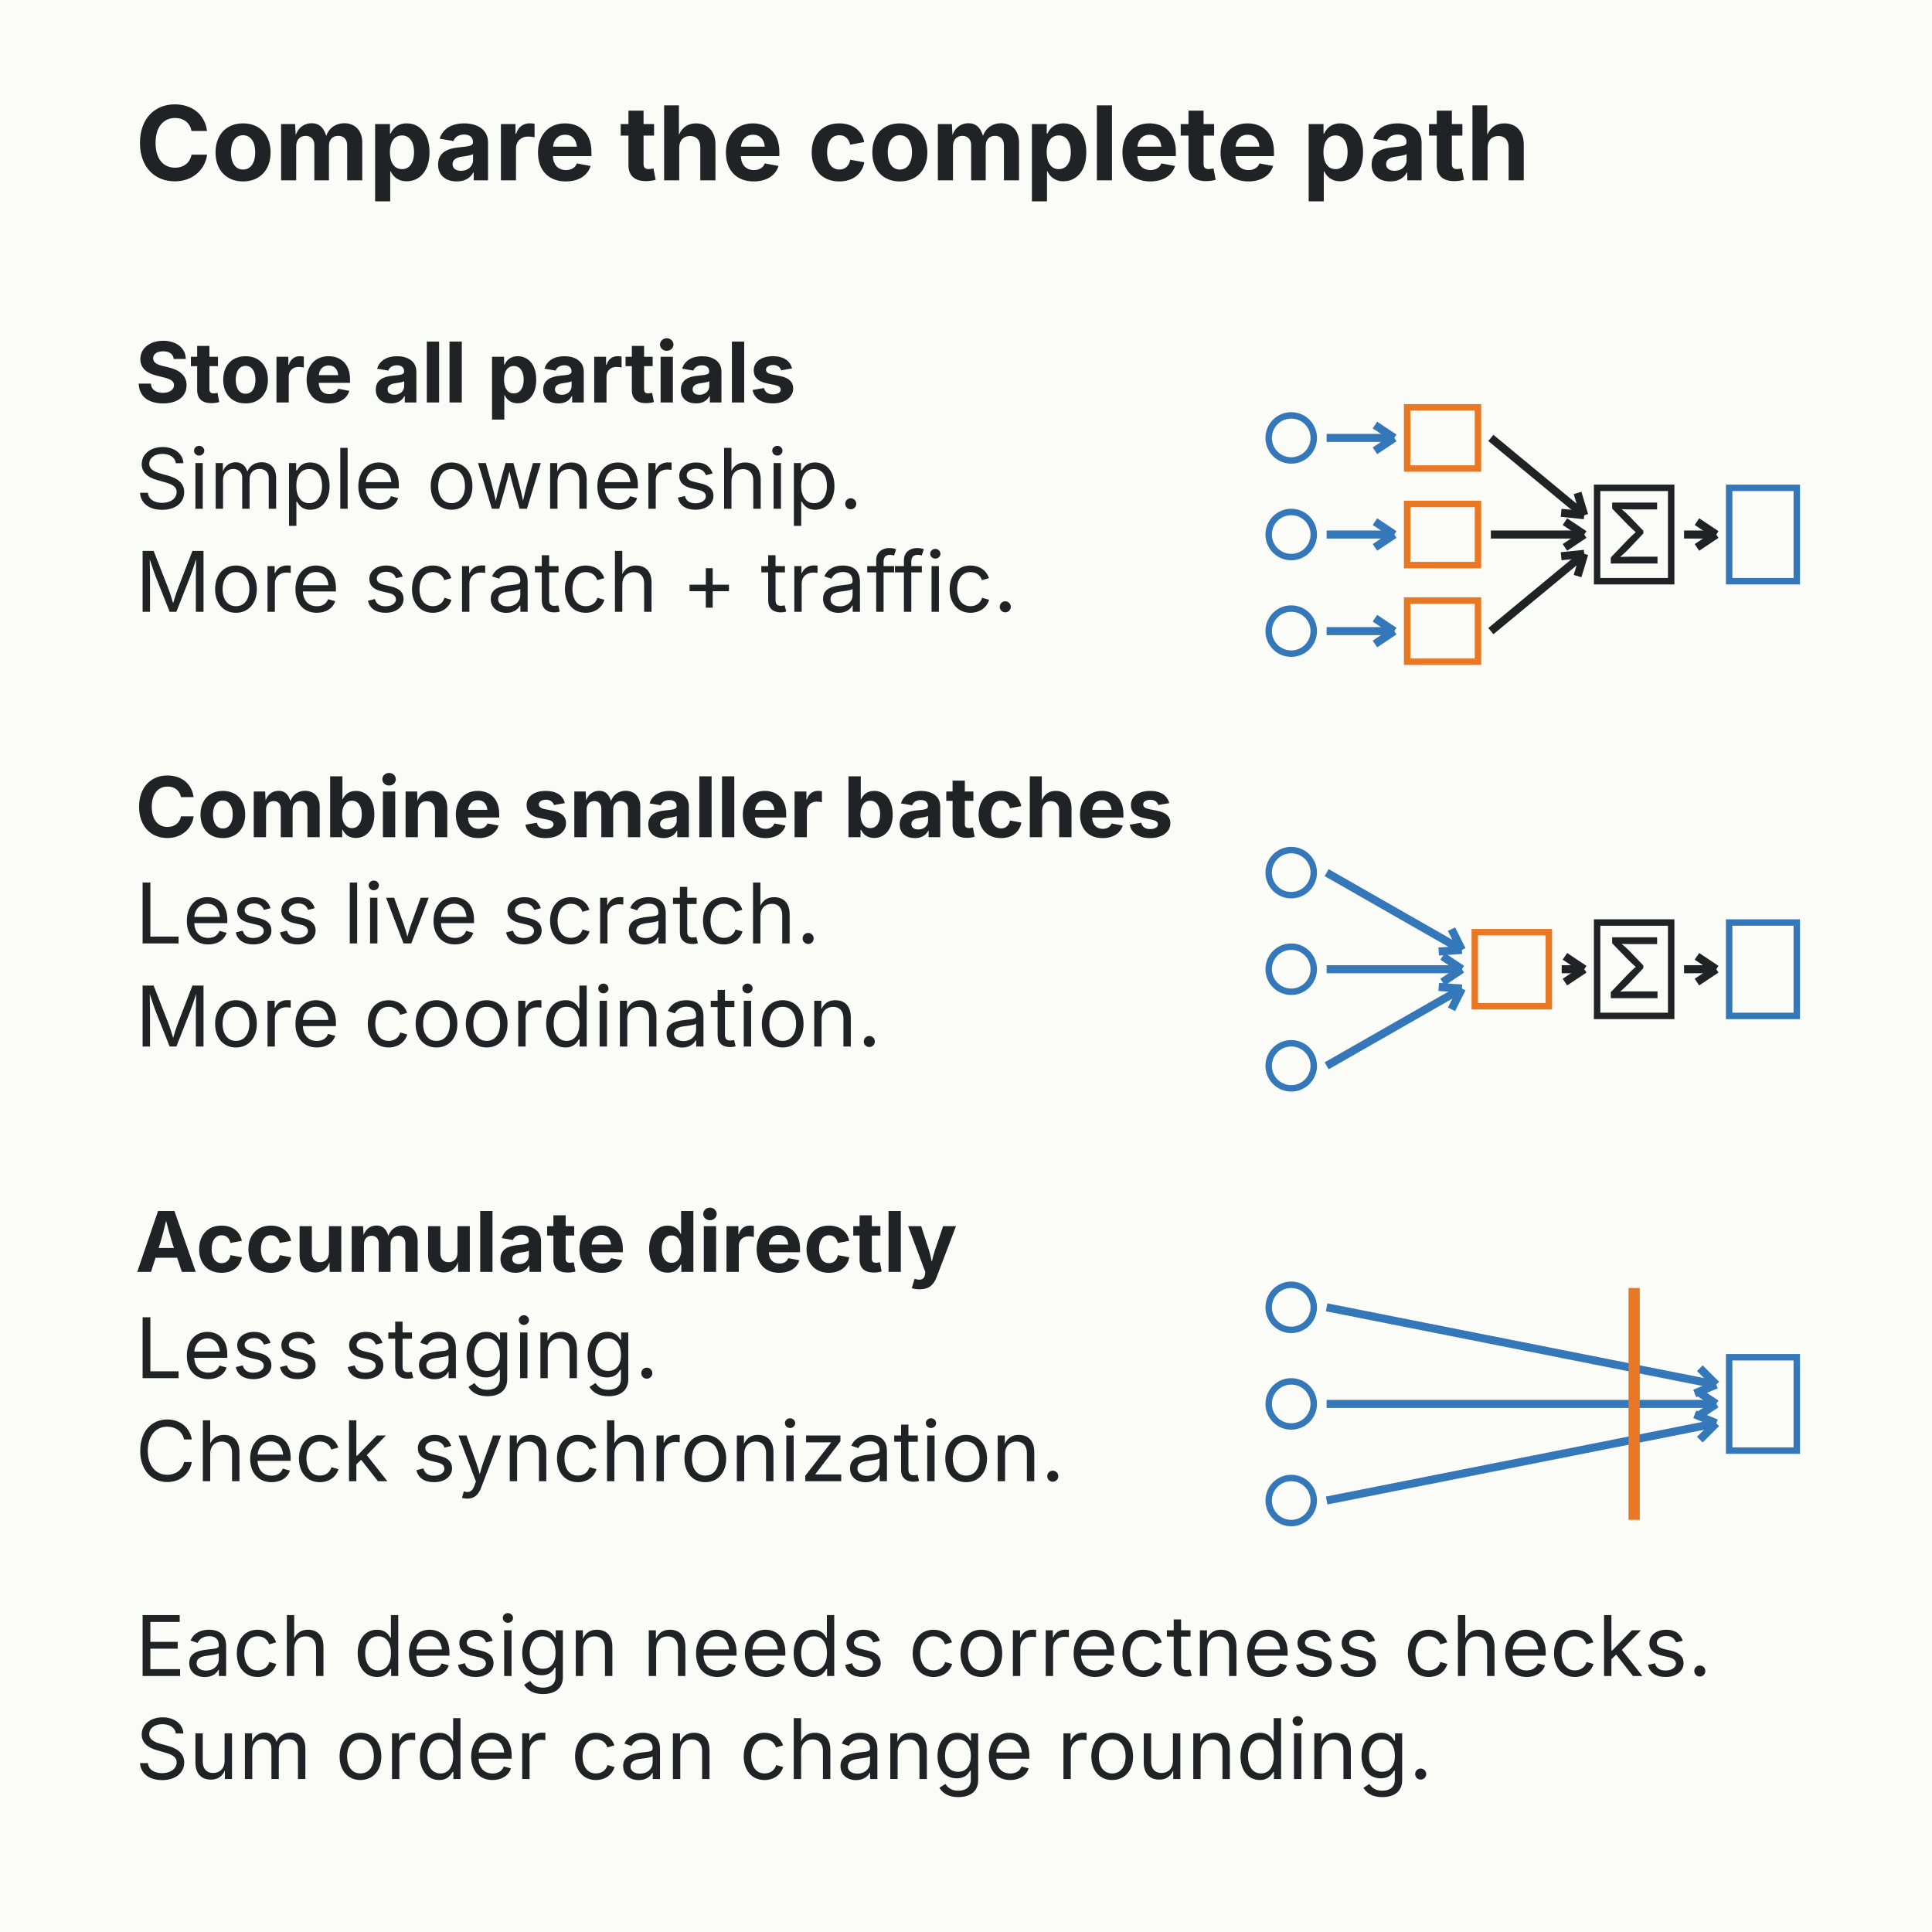
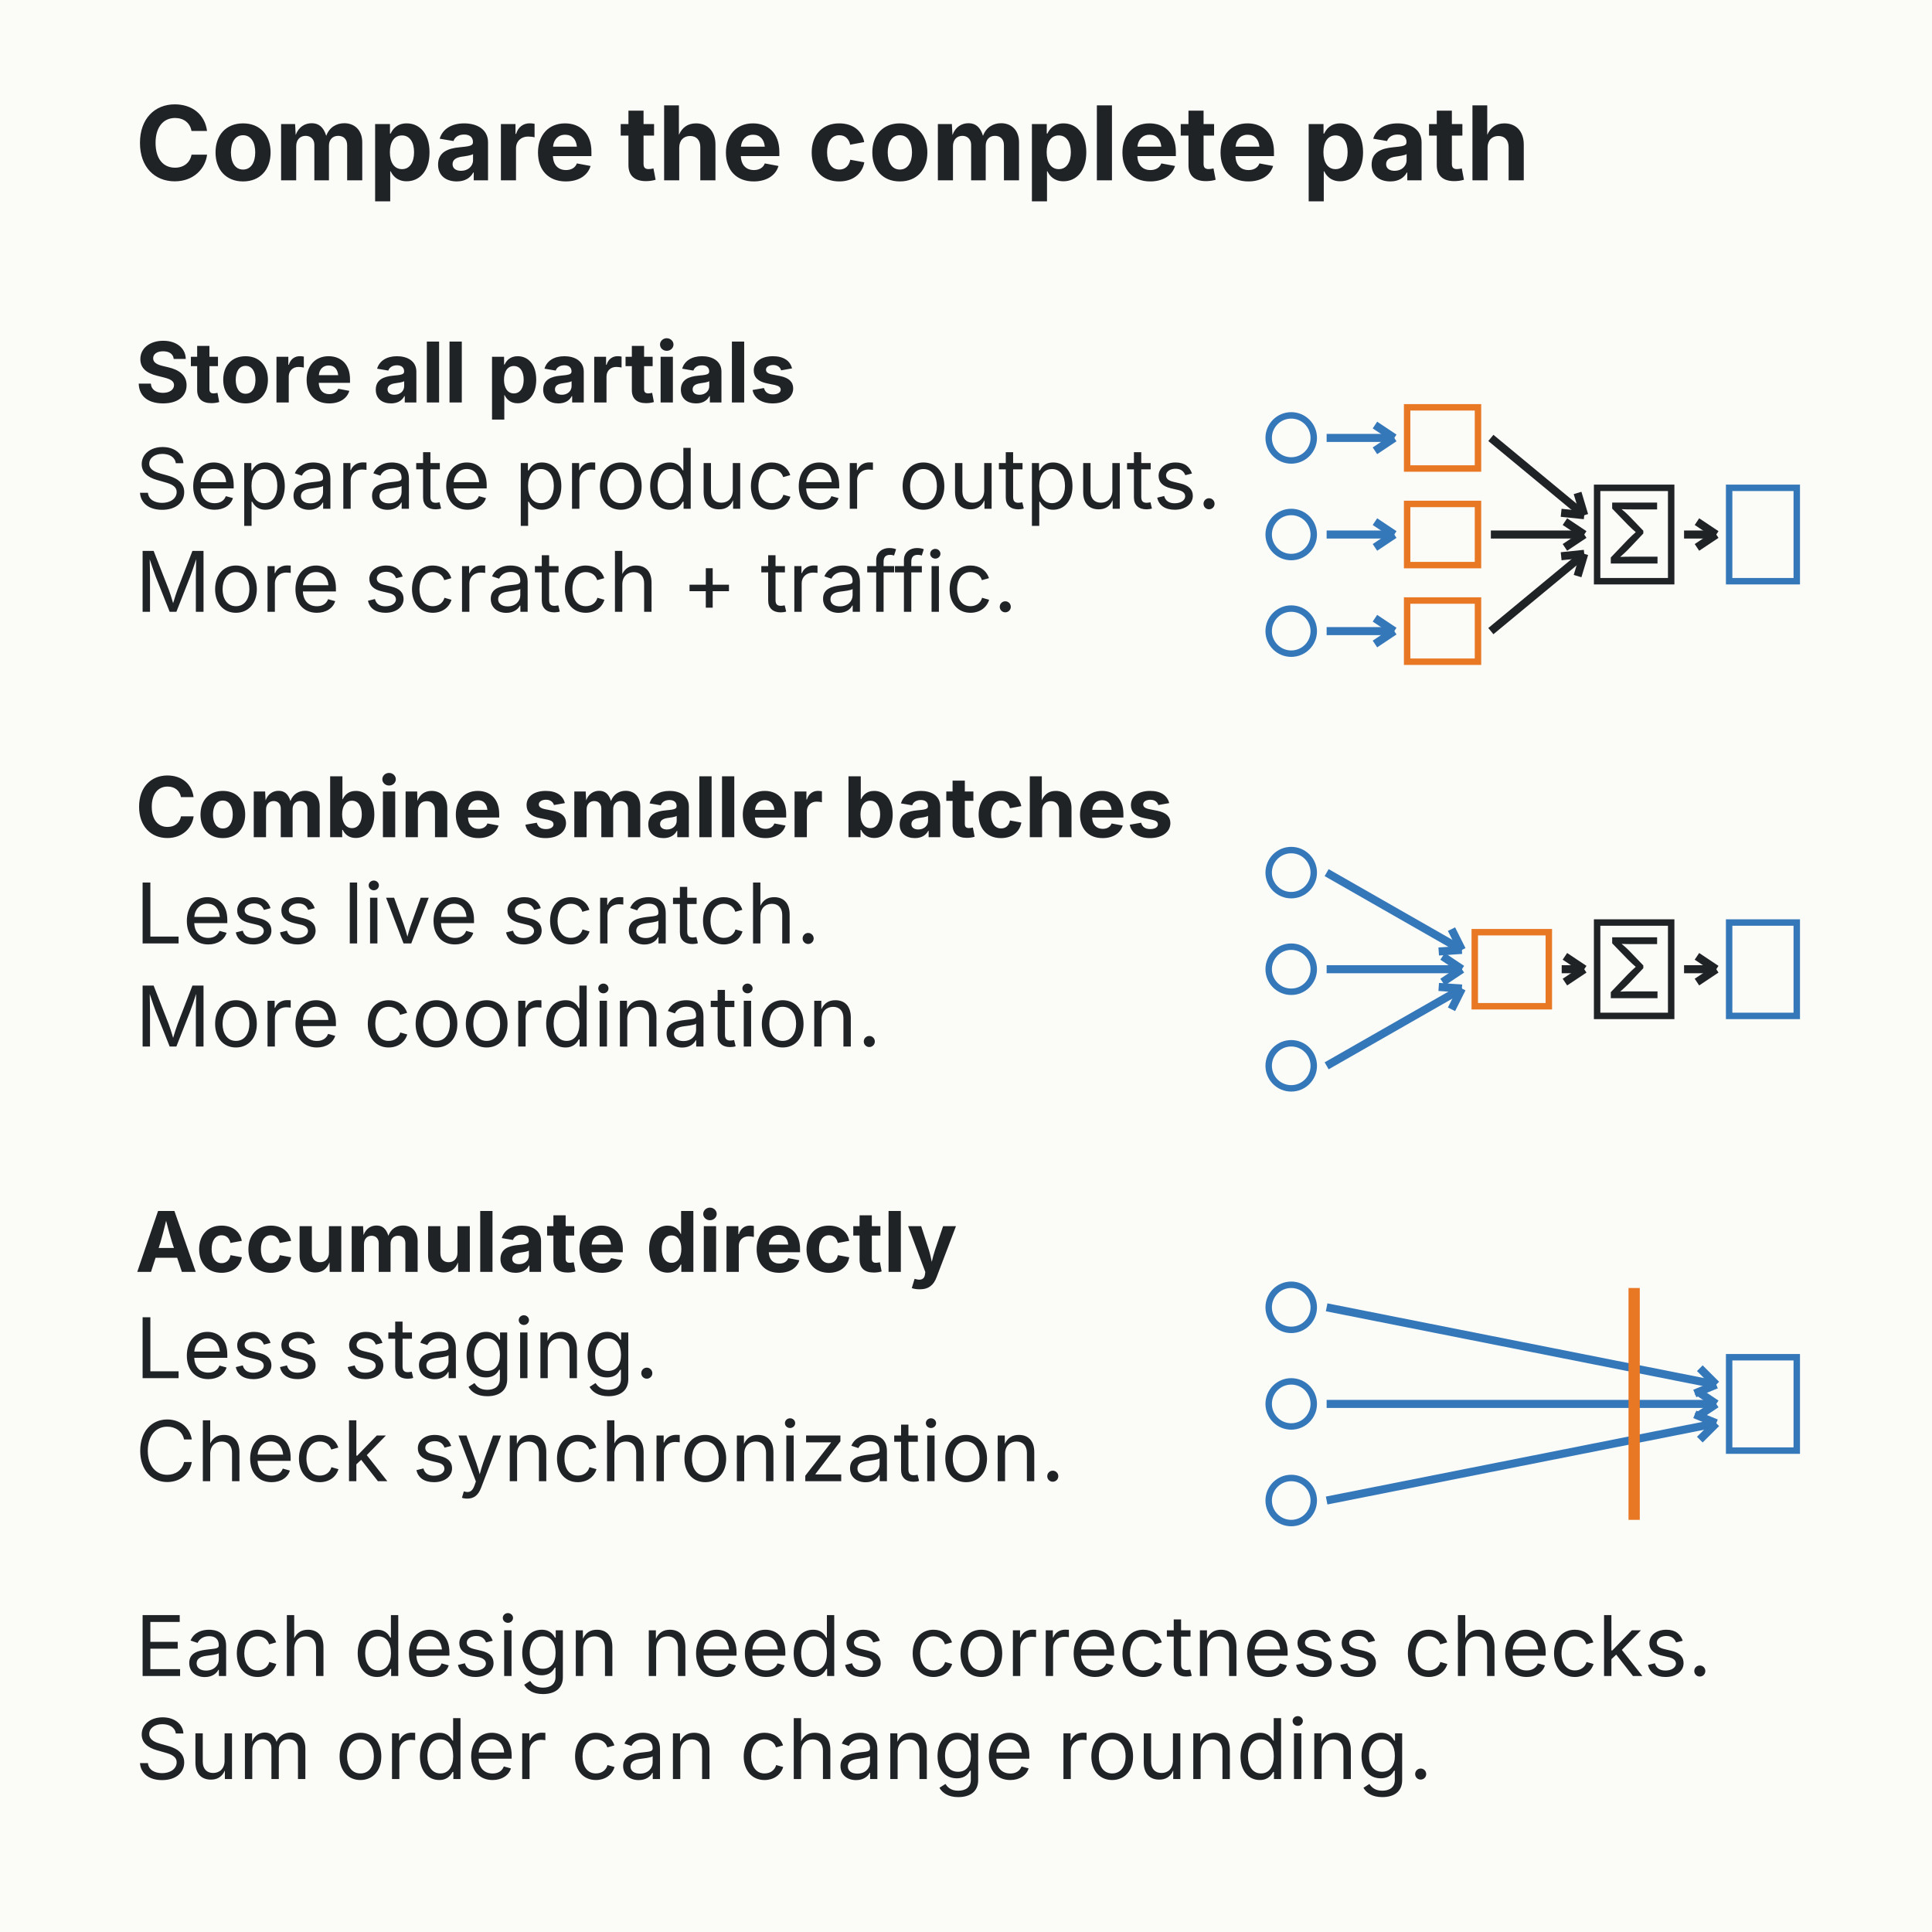
<svg xmlns="http://www.w3.org/2000/svg" width="1200" height="1200" viewBox="0 0 1200 1200">
  <style>@font-face {font-family: Inter; src: url("../attention-scenes/Inter.ttf") format("truetype"); font-weight: 100 900; font-style: normal;}</style>
  <rect width="1200" height="1200" fill="#FBFBF8" />
  <text x="84" y="112" font-family="Inter" font-size="64" font-weight="700" text-anchor="start" fill="#202326">Compare the complete path</text>
  <text x="84" y="250" font-family="Inter" font-size="52" font-weight="700" text-anchor="start" fill="#202326">Store all partials</text>
-   <text x="84" y="316" font-family="Inter" font-size="52" font-weight="400" text-anchor="start" fill="#202326">Simple ownership.</text>
+   <text x="84" y="316" font-family="Inter" font-size="52" font-weight="400" text-anchor="start" fill="#202326">Separate producer outputs.</text>
  <text x="84" y="380" font-family="Inter" font-size="52" font-weight="400" text-anchor="start" fill="#202326">More scratch + traffic.</text>
  <g data-node-id="all-producer-1" data-node-kind="partial">
    <circle cx="802" cy="272" r="14" fill="#FBFBF8" stroke="#3478BA" stroke-width="4" />
  </g>
  <g data-flow-source="all-producer-1" data-flow-target="all-buffer-1">
    <line x1="824" y1="272" x2="866" y2="272" stroke="#3478BA" stroke-width="5" />
    <line x1="854.0" y1="280.0" x2="866" y2="272" stroke="#3478BA" stroke-width="5" />
    <line x1="854.0" y1="264.0" x2="866" y2="272" stroke="#3478BA" stroke-width="5" />
  </g>
  <g data-node-id="all-buffer-1" data-node-kind="stored-partial">
    <rect x="874" y="253" width="44" height="38" fill="#FBFBF8" stroke="#E87823" stroke-width="4" />
  </g>
  <g data-flow-source="all-buffer-1" data-flow-target="all-reducer">
    <line x1="926" y1="272" x2="984" y2="320.0" stroke="#202326" stroke-width="5" />
    <line x1="969.655" y1="318.512" x2="984" y2="320.0" stroke="#202326" stroke-width="5" />
    <line x1="979.856" y1="306.186" x2="984" y2="320.0" stroke="#202326" stroke-width="5" />
  </g>
  <g data-node-id="all-producer-2" data-node-kind="partial">
    <circle cx="802" cy="332" r="14" fill="#FBFBF8" stroke="#3478BA" stroke-width="4" />
  </g>
  <g data-flow-source="all-producer-2" data-flow-target="all-buffer-2">
    <line x1="824" y1="332" x2="866" y2="332" stroke="#3478BA" stroke-width="5" />
    <line x1="854.0" y1="340.0" x2="866" y2="332" stroke="#3478BA" stroke-width="5" />
    <line x1="854.0" y1="324.0" x2="866" y2="332" stroke="#3478BA" stroke-width="5" />
  </g>
  <g data-node-id="all-buffer-2" data-node-kind="stored-partial">
    <rect x="874" y="313" width="44" height="38" fill="#FBFBF8" stroke="#E87823" stroke-width="4" />
  </g>
  <g data-flow-source="all-buffer-2" data-flow-target="all-reducer">
    <line x1="926" y1="332" x2="984" y2="332.0" stroke="#202326" stroke-width="5" />
    <line x1="972.0" y1="340.0" x2="984" y2="332.0" stroke="#202326" stroke-width="5" />
    <line x1="972.0" y1="324.0" x2="984" y2="332.0" stroke="#202326" stroke-width="5" />
  </g>
  <g data-node-id="all-producer-3" data-node-kind="partial">
    <circle cx="802" cy="392" r="14" fill="#FBFBF8" stroke="#3478BA" stroke-width="4" />
  </g>
  <g data-flow-source="all-producer-3" data-flow-target="all-buffer-3">
    <line x1="824" y1="392" x2="866" y2="392" stroke="#3478BA" stroke-width="5" />
    <line x1="854.0" y1="400.0" x2="866" y2="392" stroke="#3478BA" stroke-width="5" />
    <line x1="854.0" y1="384.0" x2="866" y2="392" stroke="#3478BA" stroke-width="5" />
  </g>
  <g data-node-id="all-buffer-3" data-node-kind="stored-partial">
    <rect x="874" y="373" width="44" height="38" fill="#FBFBF8" stroke="#E87823" stroke-width="4" />
  </g>
  <g data-flow-source="all-buffer-3" data-flow-target="all-reducer">
    <line x1="926" y1="392" x2="984" y2="344.0" stroke="#202326" stroke-width="5" />
    <line x1="979.856" y1="357.814" x2="984" y2="344.0" stroke="#202326" stroke-width="5" />
    <line x1="969.655" y1="345.488" x2="984" y2="344.0" stroke="#202326" stroke-width="5" />
  </g>
  <g data-node-id="all-reducer" data-node-kind="reducer">
    <rect x="992" y="303" width="46" height="58" fill="#FBFBF8" stroke="#202326" stroke-width="4" />
  </g>
  <text x="1015" y="350" font-family="Inter" font-size="52" font-weight="400" text-anchor="middle" fill="#202326">Σ</text>
  <g data-flow-source="all-reducer" data-flow-target="all-output">
    <line x1="1046" y1="332" x2="1066" y2="332" stroke="#202326" stroke-width="5" />
    <line x1="1054.0" y1="340.0" x2="1066" y2="332" stroke="#202326" stroke-width="5" />
    <line x1="1054.0" y1="324.0" x2="1066" y2="332" stroke="#202326" stroke-width="5" />
  </g>
  <g data-node-id="all-output" data-node-kind="output">
    <rect x="1074" y="303" width="42" height="58" fill="#FBFBF8" stroke="#3478BA" stroke-width="4" />
  </g>
  <text x="84" y="520" font-family="Inter" font-size="52" font-weight="700" text-anchor="start" fill="#202326">Combine smaller batches</text>
  <text x="84" y="586" font-family="Inter" font-size="52" font-weight="400" text-anchor="start" fill="#202326">Less live scratch.</text>
  <text x="84" y="650" font-family="Inter" font-size="52" font-weight="400" text-anchor="start" fill="#202326">More coordination.</text>
  <g data-node-id="bounded-producer-1" data-node-kind="partial">
    <circle cx="802" cy="542" r="14" fill="#FBFBF8" stroke="#3478BA" stroke-width="4" />
  </g>
  <g data-flow-source="bounded-producer-1" data-flow-target="bounded-buffer">
    <line x1="824" y1="542" x2="908" y2="590.0" stroke="#3478BA" stroke-width="5" />
    <line x1="893.612" y1="590.992" x2="908" y2="590.0" stroke="#3478BA" stroke-width="5" />
    <line x1="901.55" y1="577.1" x2="908" y2="590.0" stroke="#3478BA" stroke-width="5" />
  </g>
  <g data-node-id="bounded-producer-2" data-node-kind="partial">
    <circle cx="802" cy="602" r="14" fill="#FBFBF8" stroke="#3478BA" stroke-width="4" />
  </g>
  <g data-flow-source="bounded-producer-2" data-flow-target="bounded-buffer">
    <line x1="824" y1="602" x2="908" y2="602.0" stroke="#3478BA" stroke-width="5" />
    <line x1="896.0" y1="610.0" x2="908" y2="602.0" stroke="#3478BA" stroke-width="5" />
    <line x1="896.0" y1="594.0" x2="908" y2="602.0" stroke="#3478BA" stroke-width="5" />
  </g>
  <g data-node-id="bounded-producer-3" data-node-kind="partial">
    <circle cx="802" cy="662" r="14" fill="#FBFBF8" stroke="#3478BA" stroke-width="4" />
  </g>
  <g data-flow-source="bounded-producer-3" data-flow-target="bounded-buffer">
    <line x1="824" y1="662" x2="908" y2="614.0" stroke="#3478BA" stroke-width="5" />
    <line x1="901.55" y1="626.9" x2="908" y2="614.0" stroke="#3478BA" stroke-width="5" />
    <line x1="893.612" y1="613.008" x2="908" y2="614.0" stroke="#3478BA" stroke-width="5" />
  </g>
  <g data-node-id="bounded-buffer" data-node-kind="batch-buffer">
    <rect x="916" y="579" width="46" height="46" fill="#FBFBF8" stroke="#E87823" stroke-width="4" />
  </g>
  <g data-flow-source="bounded-buffer" data-flow-target="bounded-reducer">
    <line x1="970" y1="602" x2="984" y2="602" stroke="#202326" stroke-width="5" />
    <line x1="972.0" y1="610.0" x2="984" y2="602" stroke="#202326" stroke-width="5" />
    <line x1="972.0" y1="594.0" x2="984" y2="602" stroke="#202326" stroke-width="5" />
  </g>
  <g data-node-id="bounded-reducer" data-node-kind="reducer">
    <rect x="992" y="573" width="46" height="58" fill="#FBFBF8" stroke="#202326" stroke-width="4" />
  </g>
  <text x="1015" y="620" font-family="Inter" font-size="52" font-weight="400" text-anchor="middle" fill="#202326">Σ</text>
  <g data-flow-source="bounded-reducer" data-flow-target="bounded-output">
    <line x1="1046" y1="602" x2="1066" y2="602" stroke="#202326" stroke-width="5" />
    <line x1="1054.0" y1="610.0" x2="1066" y2="602" stroke="#202326" stroke-width="5" />
    <line x1="1054.0" y1="594.0" x2="1066" y2="602" stroke="#202326" stroke-width="5" />
  </g>
  <g data-node-id="bounded-output" data-node-kind="output">
    <rect x="1074" y="573" width="42" height="58" fill="#FBFBF8" stroke="#3478BA" stroke-width="4" />
  </g>
  <text x="84" y="790" font-family="Inter" font-size="52" font-weight="700" text-anchor="start" fill="#202326">Accumulate directly</text>
  <text x="84" y="856" font-family="Inter" font-size="52" font-weight="400" text-anchor="start" fill="#202326">Less staging.</text>
  <text x="84" y="920" font-family="Inter" font-size="52" font-weight="400" text-anchor="start" fill="#202326">Check synchronization.</text>
  <g data-node-id="direct-producer-1" data-node-kind="partial">
    <circle cx="802" cy="812" r="14" fill="#FBFBF8" stroke="#3478BA" stroke-width="4" />
  </g>
  <g data-flow-source="direct-producer-1" data-flow-target="direct-output">
    <line x1="824" y1="812" x2="1066" y2="860.0" stroke="#3478BA" stroke-width="5" />
    <line x1="1052.673" y1="865.512" x2="1066" y2="860.0" stroke="#3478BA" stroke-width="5" />
    <line x1="1055.786" y1="849.818" x2="1066" y2="860.0" stroke="#3478BA" stroke-width="5" />
  </g>
  <g data-node-id="direct-producer-2" data-node-kind="partial">
    <circle cx="802" cy="872" r="14" fill="#FBFBF8" stroke="#3478BA" stroke-width="4" />
  </g>
  <g data-flow-source="direct-producer-2" data-flow-target="direct-output">
    <line x1="824" y1="872" x2="1066" y2="872.0" stroke="#3478BA" stroke-width="5" />
    <line x1="1054.0" y1="880.0" x2="1066" y2="872.0" stroke="#3478BA" stroke-width="5" />
    <line x1="1054.0" y1="864.0" x2="1066" y2="872.0" stroke="#3478BA" stroke-width="5" />
  </g>
  <g data-node-id="direct-producer-3" data-node-kind="partial">
    <circle cx="802" cy="932" r="14" fill="#FBFBF8" stroke="#3478BA" stroke-width="4" />
  </g>
  <g data-flow-source="direct-producer-3" data-flow-target="direct-output">
    <line x1="824" y1="932" x2="1066" y2="884.0" stroke="#3478BA" stroke-width="5" />
    <line x1="1055.786" y1="894.182" x2="1066" y2="884.0" stroke="#3478BA" stroke-width="5" />
    <line x1="1052.673" y1="878.488" x2="1066" y2="884.0" stroke="#3478BA" stroke-width="5" />
  </g>
  <g data-node-id="direct-synchronization" data-node-kind="synchronization">
    <line x1="1015" y1="800" x2="1015" y2="944" stroke="#E87823" stroke-width="7" />
  </g>
  <g data-node-id="direct-output" data-node-kind="output">
    <rect x="1074" y="843" width="42" height="58" fill="#FBFBF8" stroke="#3478BA" stroke-width="4" />
  </g>
  <text x="84" y="1041" font-family="Inter" font-size="52" font-weight="400" text-anchor="start" fill="#202326">Each design needs correctness checks.</text>
  <text x="84" y="1105" font-family="Inter" font-size="52" font-weight="400" text-anchor="start" fill="#202326">Sum order can change rounding.</text>
</svg>
